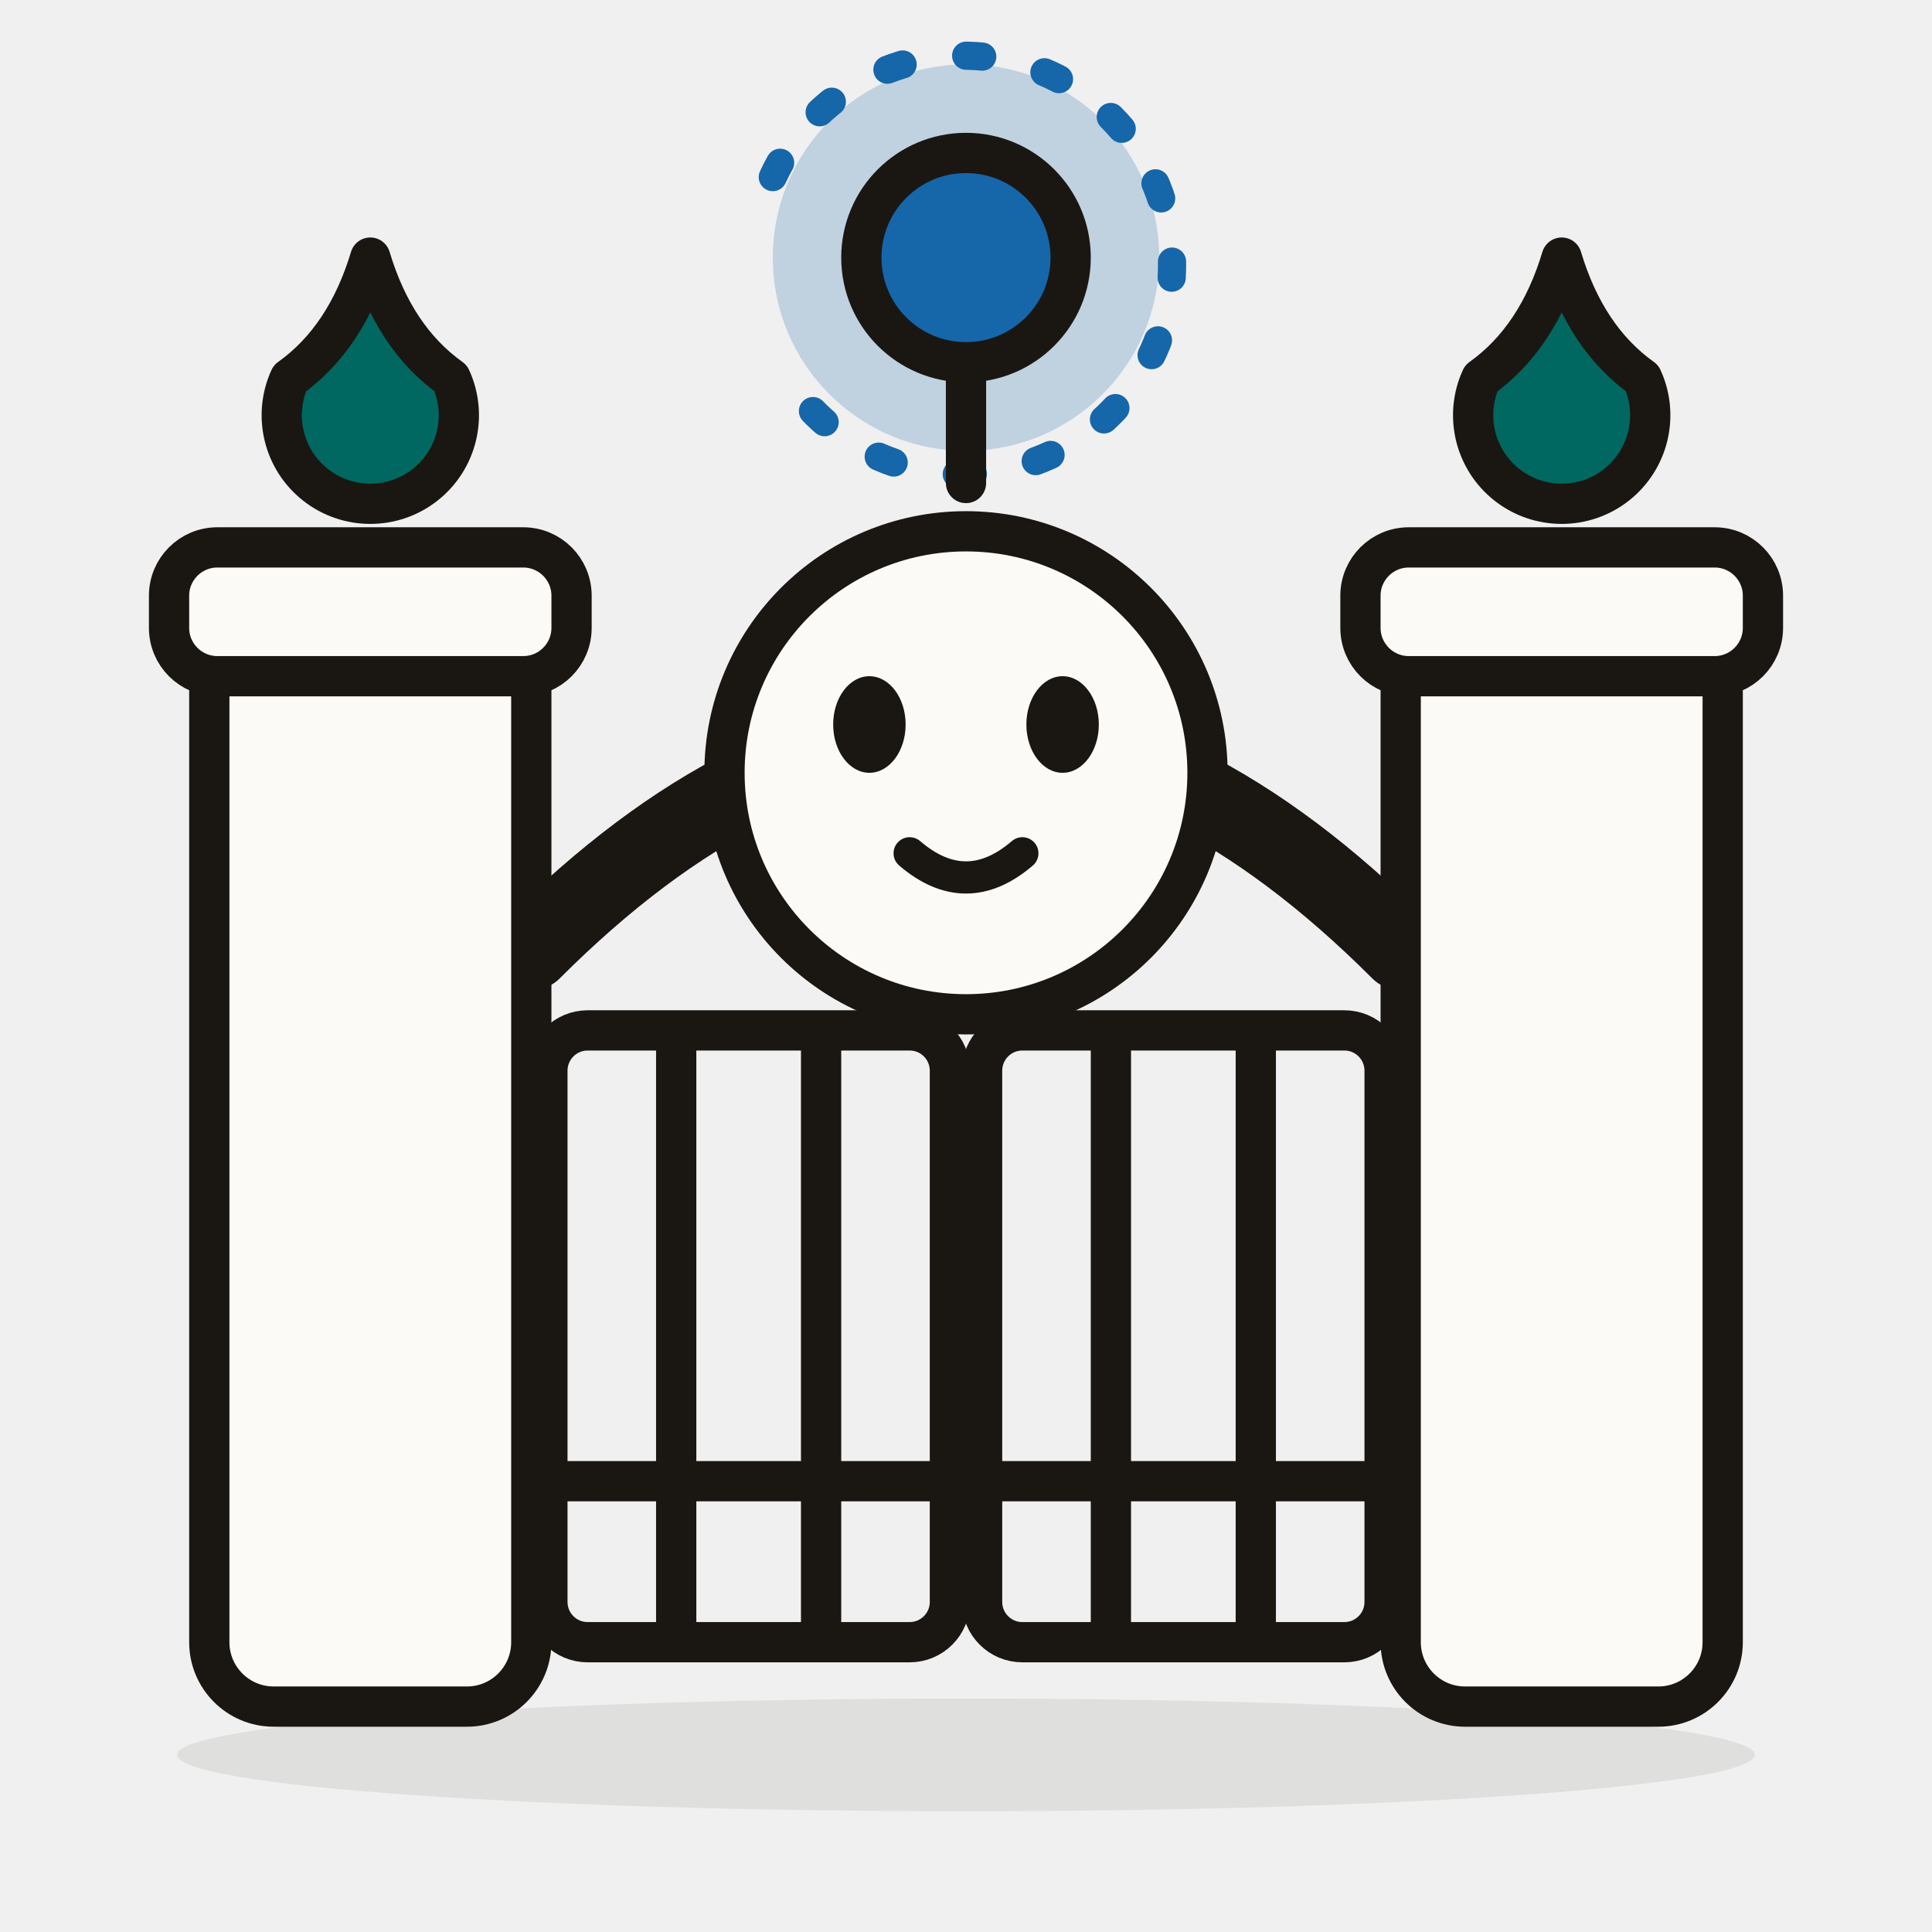
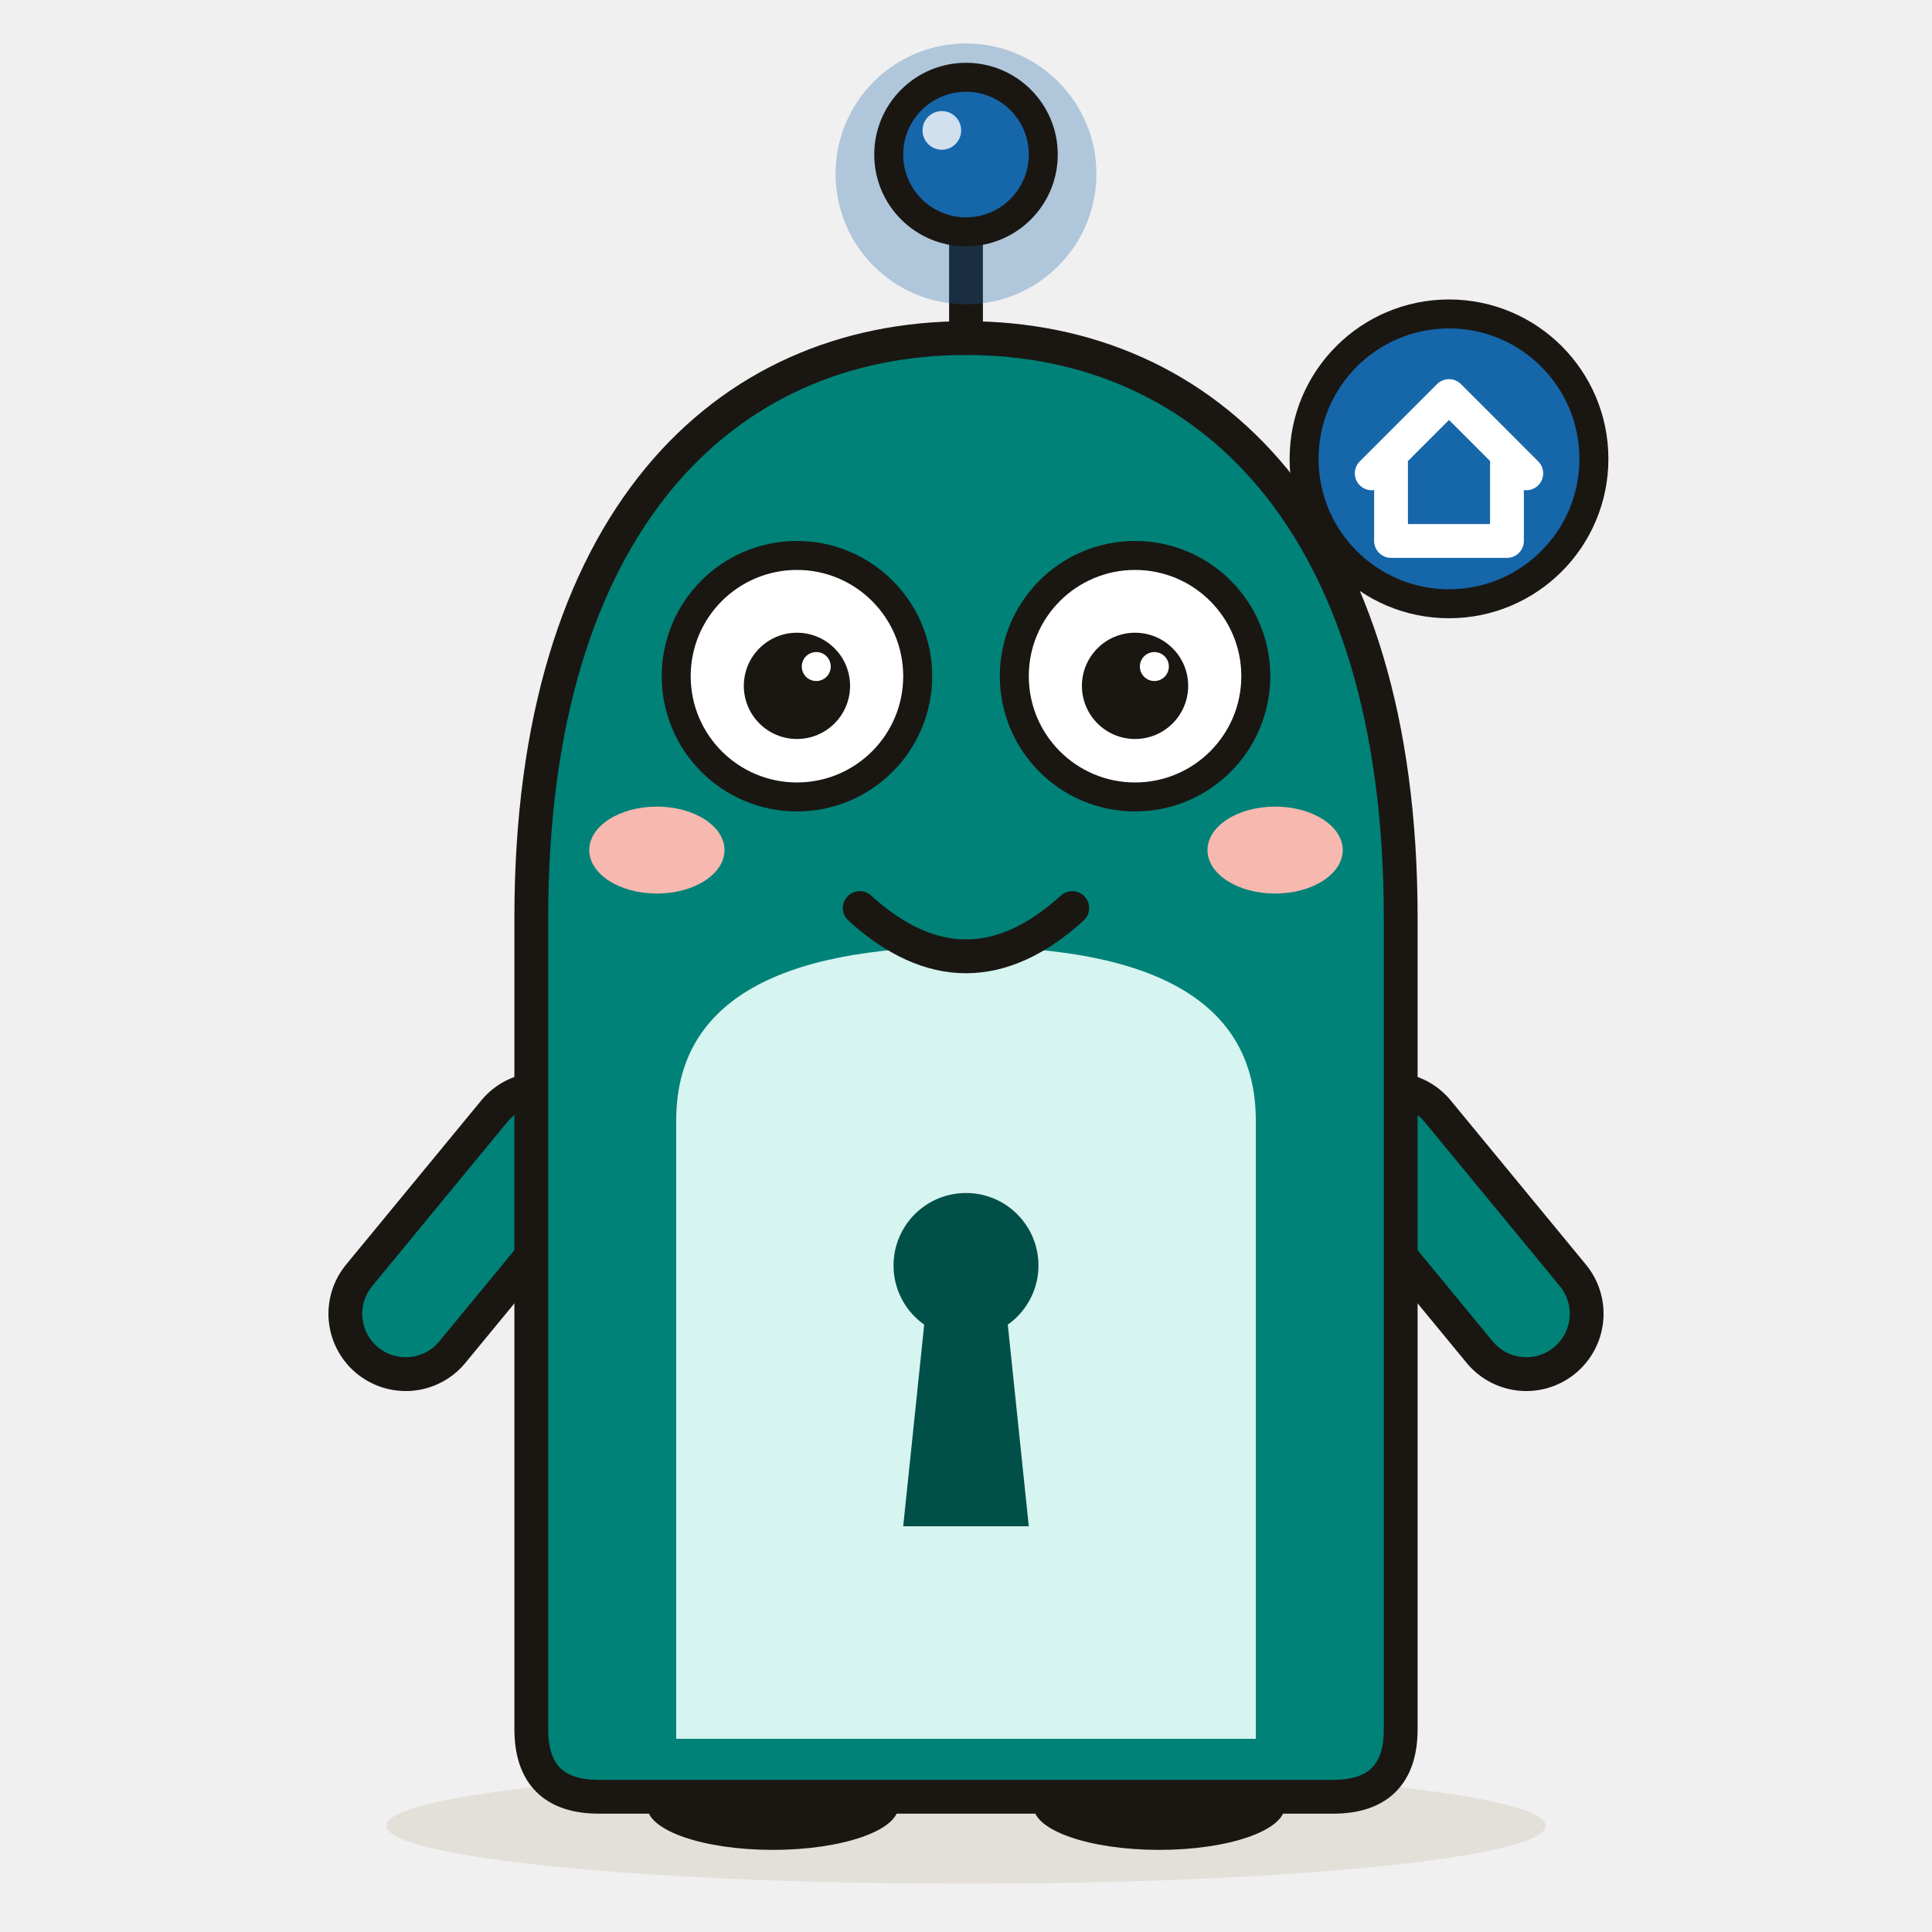
- <svg xmlns="http://www.w3.org/2000/svg" viewBox="0 0 240 240" width="240" height="240" role="img" aria-label="Thyro: local. Answered here, nothing leaves.">
+ <svg xmlns="http://www.w3.org/2000/svg" viewBox="0 0 400 400" width="400" height="400" role="img" aria-label="Pyli, the gate guardian">
  <style>
- .pop{transform-origin:120px 218px;animation:pop .7s cubic-bezier(.2,.9,.3,1.2) both}
- .float{animation:float 4.5s ease-in-out .7s infinite}
- .shadow{transform-origin:120px 218px;animation:shadow 4.5s ease-in-out .7s infinite}
- .halo{transform-origin:120px 32px;animation:halo 3s ease-in-out infinite}
- .lamp{transform-origin:120px 32px;animation:lamp 3s ease-in-out infinite}
- .eye,.lid{transform-box:fill-box;transform-origin:center;animation:blink 5.5s 1.2s infinite}
- .mouth{transform-box:fill-box;transform-origin:center}
- .fin{transform-box:fill-box;transform-origin:50% 100%;animation:fin 3.6s ease-in-out infinite}
- .fin2{animation-delay:1.1s}
- @keyframes pop{from{opacity:0;transform:translateY(10px) scale(.88)}to{opacity:1;transform:none}}
- @keyframes float{50%{transform:translateY(-3px)}}
- @keyframes shadow{0%,100%{opacity:.08;transform:scaleX(1)}50%{opacity:.04;transform:scaleX(.93)}}
- @keyframes halo{50%{transform:scale(1.28);opacity:.12}}
- @keyframes lamp{50%{transform:scale(1.07)}}
- @keyframes blink{0%,93%,100%{transform:scaleY(1)}96%{transform:scaleY(.1)}}
- @keyframes fin{50%{transform:scale(1.05,1.08)}}
- .orbit{transform-origin:120px 32px;animation:orbit 5s linear infinite}
- .up{animation:upn 3.6s ease-in-out 1s infinite}
- @keyframes orbit{to{transform:rotate(360deg)}}
- @keyframes upn{0%,100%{transform:translateY(0)}50%{transform:translateY(-2px)}}@media (prefers-reduced-motion:reduce){*{animation:none!important}}</style>
-   <g class="pop">
-     <ellipse class="shadow" cx="120" cy="218" rx="98" ry="7" fill="#1a1713" opacity=".08" />
-     <g class="float">
-       <g id="left-arm">
-         <rect x="68" y="128" width="50" height="76" rx="5" fill="none" stroke="#1a1713" stroke-width="5">
-           <animate attributeName="width" from="50" to="50" begin="0.35s" dur="1.1s" fill="freeze" calcMode="spline" keyTimes="0;1" keySplines=".3 .8 .3 1" />
-         </rect>
-         <path d="M68 184H118" stroke="#1a1713" stroke-width="5">
-           <animate attributeName="d" from="M68 184H118" to="M68 184H118" begin="0.35s" dur="1.1s" fill="freeze" calcMode="spline" keyTimes="0;1" keySplines=".3 .8 .3 1" />
-         </path>
-         <path d="M84 128V204" stroke="#1a1713" stroke-width="5">
-           <animate attributeName="d" from="M84 128V204" to="M84 128V204" begin="0.35s" dur="1.1s" fill="freeze" calcMode="spline" keyTimes="0;1" keySplines=".3 .8 .3 1" />
-         </path>
-         <path d="M102 128V204" stroke="#1a1713" stroke-width="5">
-           <animate attributeName="d" from="M102 128V204" to="M102 128V204" begin="0.35s" dur="1.1s" fill="freeze" calcMode="spline" keyTimes="0;1" keySplines=".3 .8 .3 1" />
-         </path>
-       </g>
-       <g id="right-arm">
-         <rect x="122" y="128" width="50" height="76" rx="5" fill="none" stroke="#1a1713" stroke-width="5">
-           <animate attributeName="x" from="122" to="122" begin="0.35s" dur="1.1s" fill="freeze" calcMode="spline" keyTimes="0;1" keySplines=".3 .8 .3 1" />
-           <animate attributeName="width" from="50" to="50" begin="0.35s" dur="1.1s" fill="freeze" calcMode="spline" keyTimes="0;1" keySplines=".3 .8 .3 1" />
-         </rect>
-         <path d="M122 184H172" stroke="#1a1713" stroke-width="5">
-           <animate attributeName="d" from="M122 184H172" to="M122 184H172" begin="0.35s" dur="1.1s" fill="freeze" calcMode="spline" keyTimes="0;1" keySplines=".3 .8 .3 1" />
-         </path>
-         <path d="M138 128V204" stroke="#1a1713" stroke-width="5">
-           <animate attributeName="d" from="M138 128V204" to="M138 128V204" begin="0.35s" dur="1.1s" fill="freeze" calcMode="spline" keyTimes="0;1" keySplines=".3 .8 .3 1" />
-         </path>
-         <path d="M156 128V204" stroke="#1a1713" stroke-width="5">
-           <animate attributeName="d" from="M156 128V204" to="M156 128V204" begin="0.35s" dur="1.1s" fill="freeze" calcMode="spline" keyTimes="0;1" keySplines=".3 .8 .3 1" />
-         </path>
-       </g>
-       <path id="lintel" d="M66 118Q120 64 174 118" fill="none" stroke="#1a1713" stroke-width="10" stroke-linecap="round" />
-       <g id="body">
-         <rect x="26" y="78" width="40" height="134" rx="8" fill="#fbfaf7" stroke="#1a1713" stroke-width="5" />
-         <rect x="21" y="68" width="50" height="16" rx="6" fill="#fbfaf7" stroke="#1a1713" stroke-width="5" />
-         <path class="fin " d="M46 32Q49 42 56 47A11 11 0 1 1 36 47Q43 42 46 32Z" fill="#006860" stroke="#1a1713" stroke-width="5" stroke-linejoin="round" />
-         <rect x="174" y="78" width="40" height="134" rx="8" fill="#fbfaf7" stroke="#1a1713" stroke-width="5" />
-         <rect x="169" y="68" width="50" height="16" rx="6" fill="#fbfaf7" stroke="#1a1713" stroke-width="5" />
-         <path class="fin fin2" d="M194 32Q197 42 204 47A11 11 0 1 1 184 47Q191 42 194 32Z" fill="#006860" stroke="#1a1713" stroke-width="5" stroke-linejoin="round" />
-       </g>
-       <circle class="halo" cx="120" cy="32" r="24" fill="#1666aa" opacity=".22" />
-       <path id="prop-house" class="orbit" d="M96 22A26 26 0 1 1 100 50" fill="none" stroke="#1666aa" stroke-width="3.5" stroke-linecap="round" stroke-dasharray="2 8" />
-       <path d="M120 46V60" stroke="#1a1713" stroke-width="5" stroke-linecap="round" />
-       <circle class="lamp" cx="120" cy="32" r="13" fill="#1666aa" stroke="#1a1713" stroke-width="5" />
-       <g id="head" class="head">
-         <circle cx="120" cy="96" r="30" fill="#fbfaf7" stroke="#1a1713" stroke-width="5" />
-         <g id="eye" class="eyes up">
-           <ellipse class="eye" cx="108" cy="90" rx="4.5" ry="6" fill="#1a1713" />
-           <ellipse class="eye" cx="132" cy="90" rx="4.5" ry="6" fill="#1a1713" />
-         </g>
-         <path class="mouth" d="M113 106Q120 112 127 106" fill="none" stroke="#1a1713" stroke-width="4" stroke-linecap="round" />
-       </g>
+ .bob{animation:bob 3.2s ease-in-out infinite;transform-origin:200px 372px}
+ .glow{animation:glow 2.4s ease-in-out infinite;transform-origin:200px 32px}
+ .blink{animation:blink 5s infinite;transform-origin:200px 140px}
+ @keyframes bob{0%,100%{transform:translateY(0)}50%{transform:translateY(-6px)}}
+ @keyframes glow{0%,100%{opacity:.25}50%{opacity:.5}}
+ @keyframes blink{0%,94%,100%{transform:scaleY(1)}97%{transform:scaleY(.1)}}
+ @media (prefers-reduced-motion:reduce){.bob,.glow,.blink{animation:none}}
+ </style>
+   <ellipse cx="200" cy="378" rx="120" ry="12" fill="#e3dfd9" />
+   <g class="bob">
+     <line x1="112" y1="238" x2="84" y2="272" stroke-linecap="round" stroke="#1a1713" stroke-width="32" />
+     <line x1="112" y1="238" x2="84" y2="272" stroke-linecap="round" stroke="#008278" stroke-width="18" />
+     <line x1="288" y1="238" x2="316" y2="272" stroke-linecap="round" stroke="#1a1713" stroke-width="32" />
+     <line x1="288" y1="238" x2="316" y2="272" stroke-linecap="round" stroke="#008278" stroke-width="18" />
+     <ellipse cx="160" cy="374" rx="26" ry="9" fill="#1a1713" />
+     <ellipse cx="240" cy="374" rx="26" ry="9" fill="#1a1713" />
+     <path d="M110 358 V190 C110 108 150 70 200 70 C250 70 290 108 290 190 V358 Q290 372 276 372 H124 Q110 372 110 358 Z" fill="#008278" stroke="#1a1713" stroke-width="7" stroke-linejoin="round" />
+     <path d="M140 360 V232 Q140 196 200 196 Q260 196 260 232 V360 Z" fill="#d6f4f0" />
+     <circle cx="200" cy="262" r="15" fill="#004f49" />
+     <path d="M192 268 H208 L213 316 H187 Z" fill="#004f49" />
+     <line x1="200" y1="70" x2="200" y2="44" stroke="#1a1713" stroke-width="7" stroke-linecap="round" />
+     <circle class="glow" cx="200" cy="36" r="27" fill="#1666aa" opacity=".3" />
+     <circle cx="200" cy="32" r="16" fill="#1666aa" stroke="#1a1713" stroke-width="6" />
+     <circle cx="195" cy="27" r="4" fill="#fff" opacity=".8" />
+     <ellipse cx="136" cy="176" rx="14" ry="9" fill="#f7b8b0" />
+     <ellipse cx="264" cy="176" rx="14" ry="9" fill="#f7b8b0" />
+     <g class="blink">
+       <circle cx="165" cy="140" r="25" fill="#fff" stroke="#1a1713" stroke-width="6" />
+       <circle cx="165" cy="142" r="11" fill="#1a1713" />
+       <circle cx="169" cy="138" r="3" fill="#fff" />
+       <circle cx="235" cy="140" r="25" fill="#fff" stroke="#1a1713" stroke-width="6" />
+       <circle cx="235" cy="142" r="11" fill="#1a1713" />
+       <circle cx="239" cy="138" r="3" fill="#fff" />
+     </g>
+     <path d="M178 188 Q200 208 222 188" fill="none" stroke="#1a1713" stroke-width="7" stroke-linecap="round" />
+     <circle cx="300" cy="95" r="30" fill="#1666aa" stroke="#1a1713" stroke-width="6" />
+     <g fill="none" stroke="#fff" stroke-width="7" stroke-linecap="round" stroke-linejoin="round">
+       <path d="M284 98 L300 82 L316 98 M288 96 V112 H312 V96" />
    </g>
  </g>
</svg>
